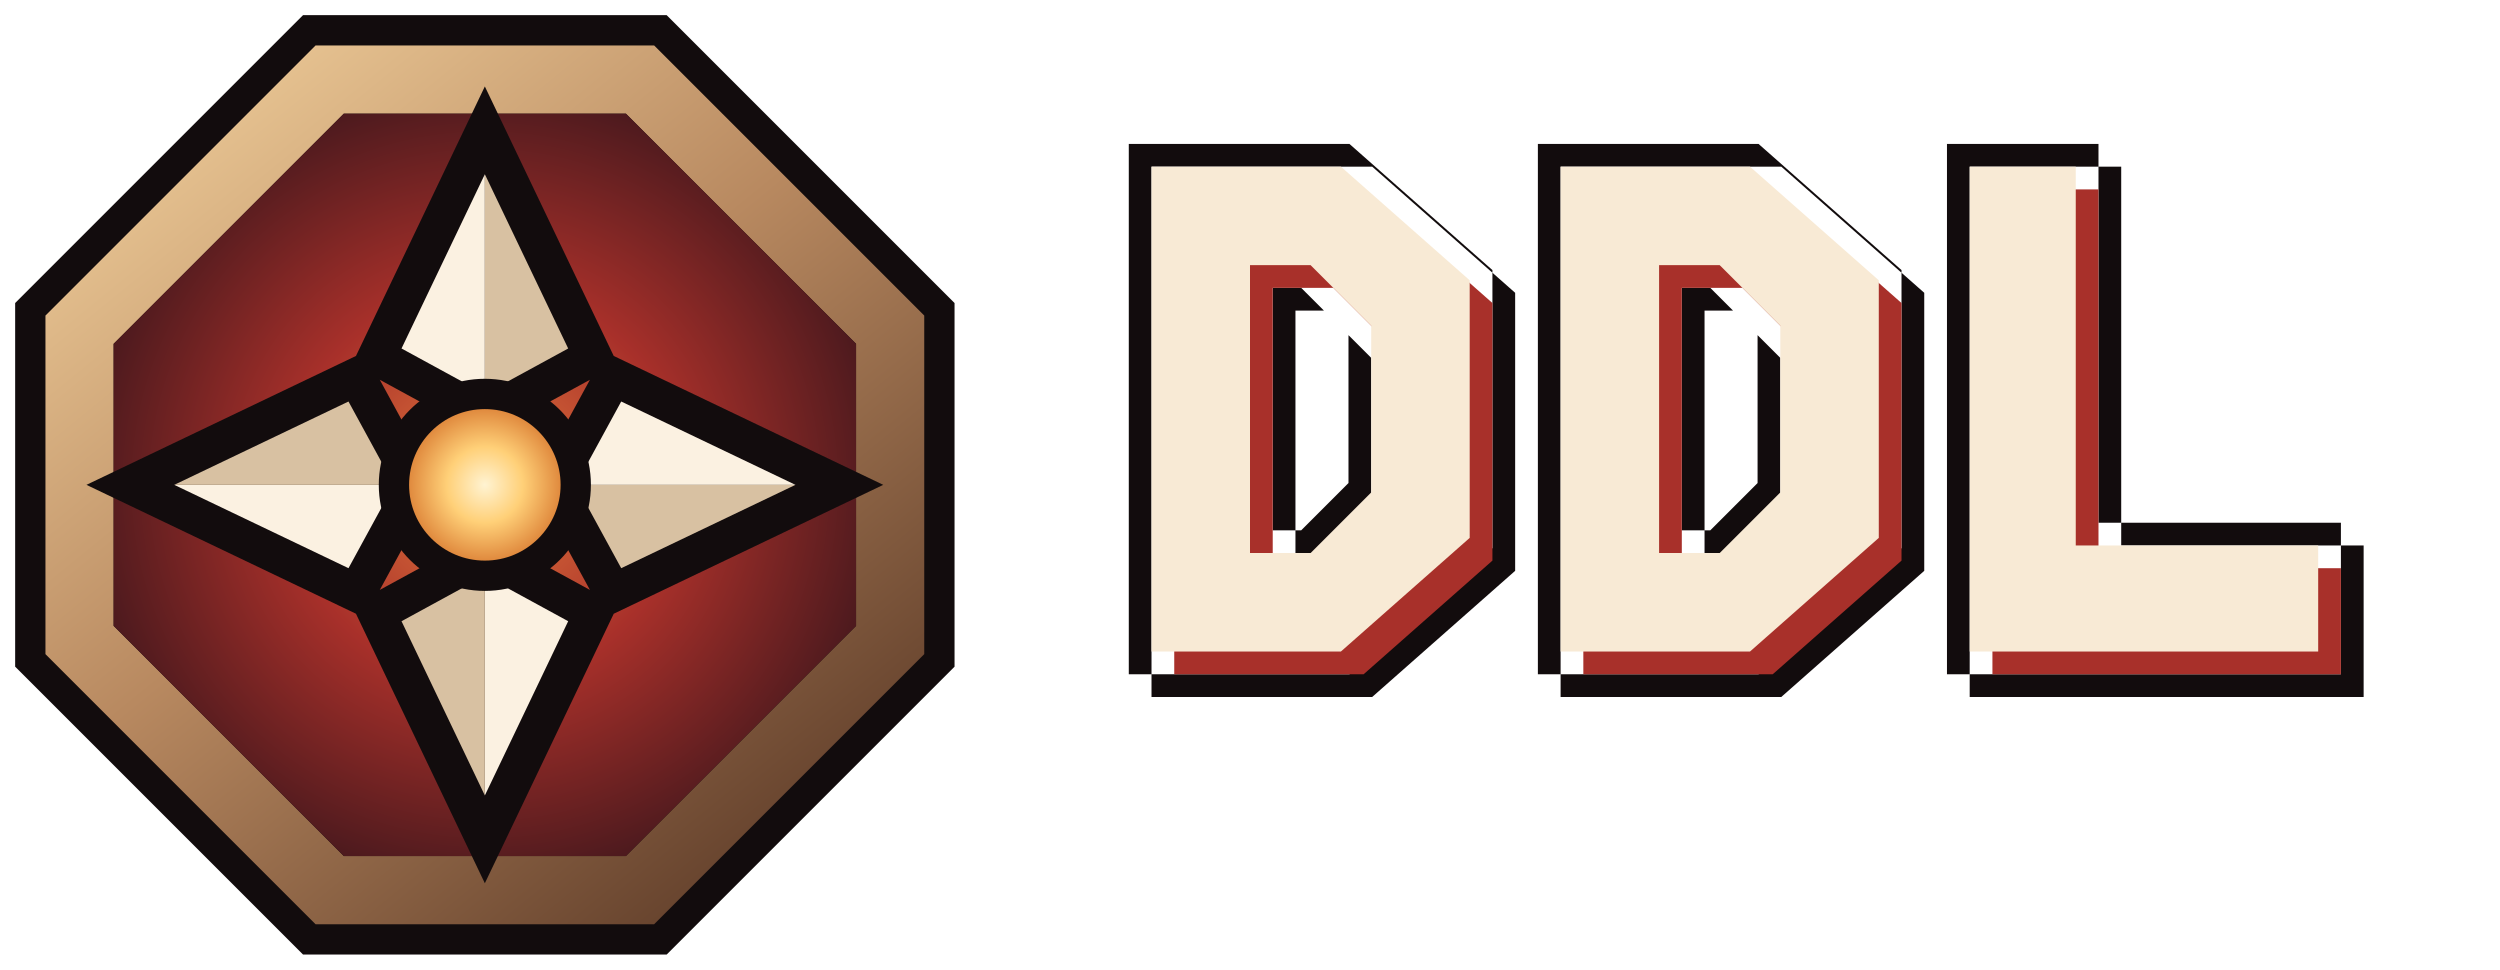
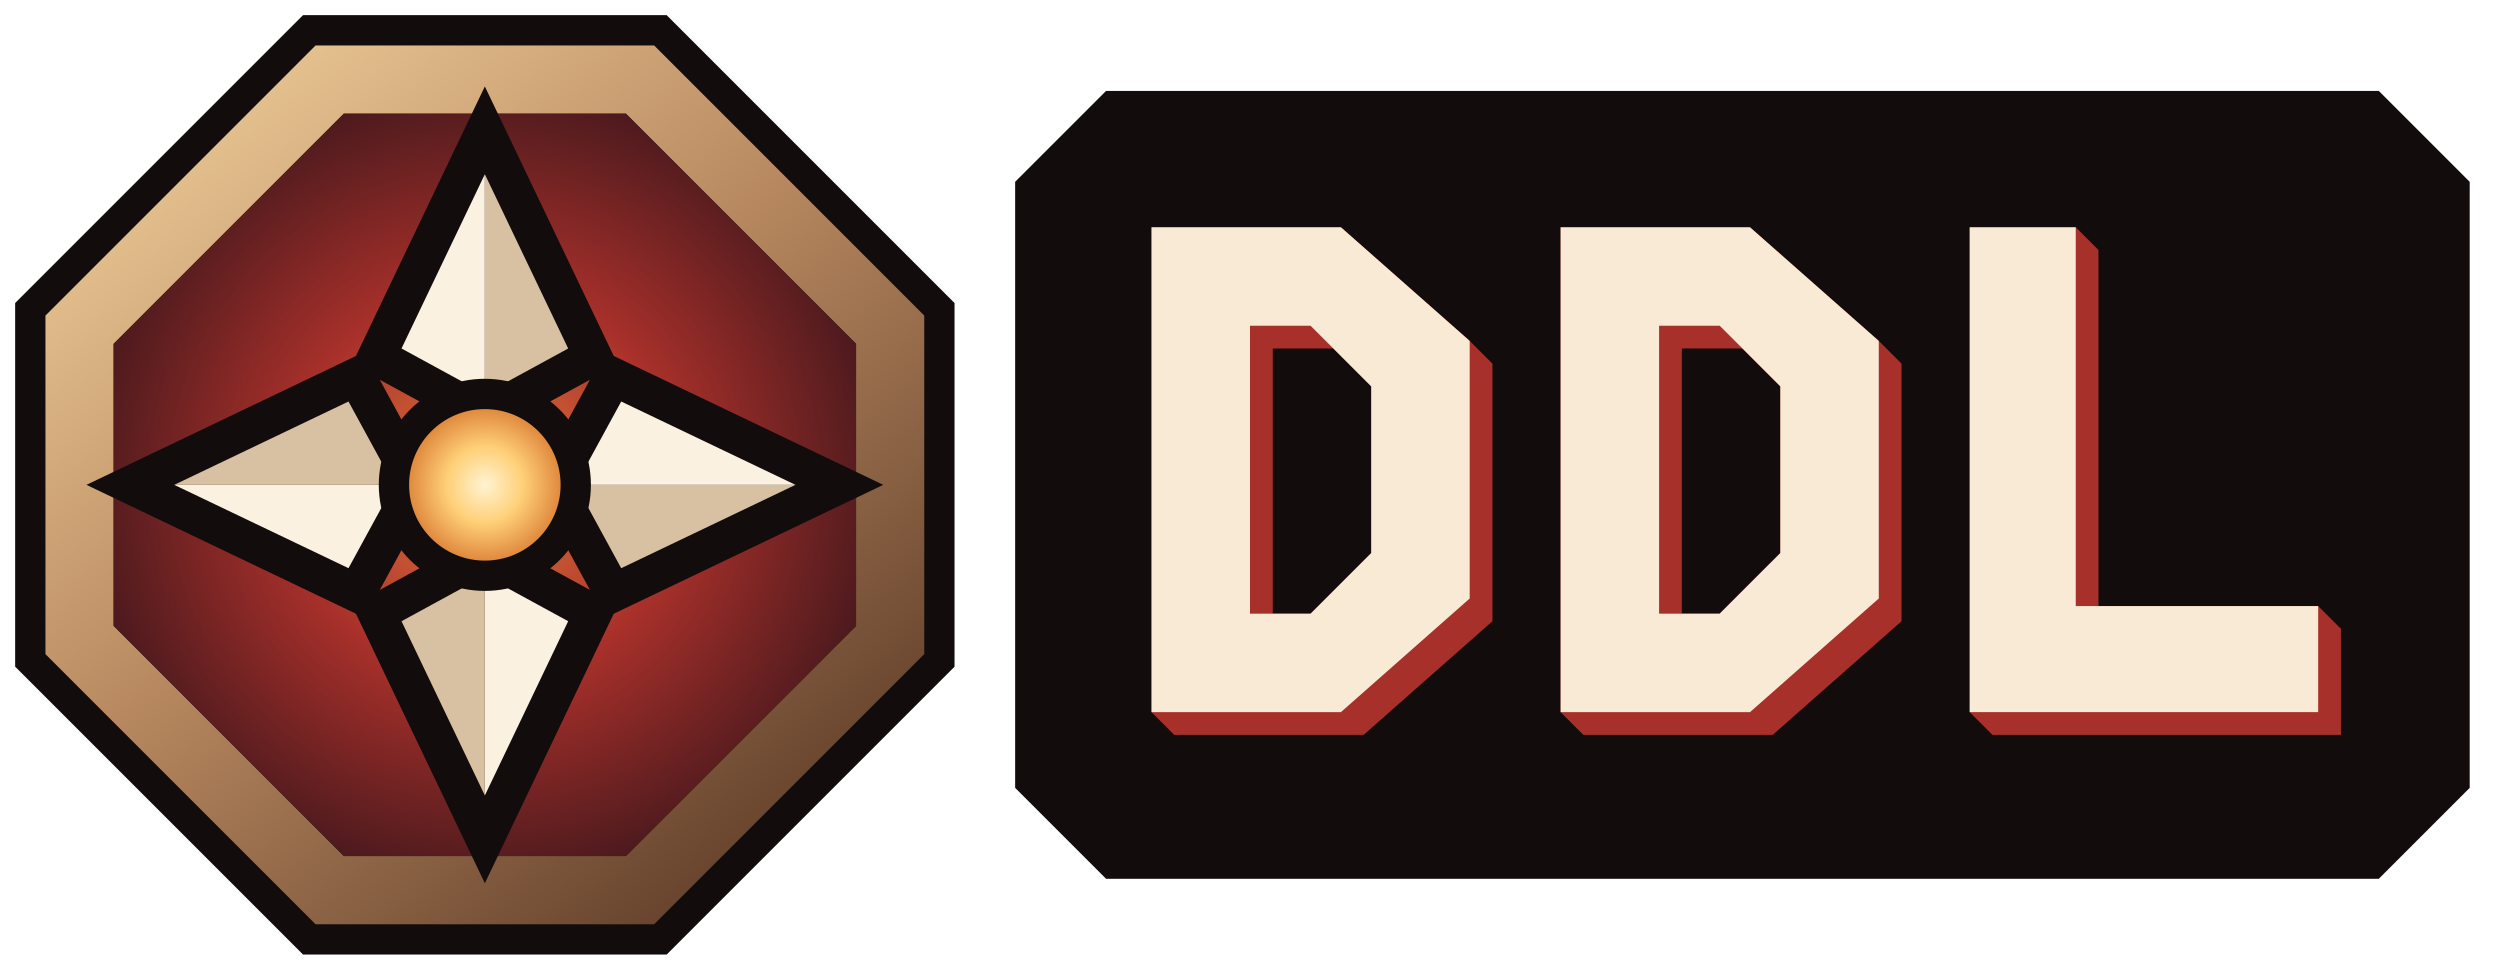
<svg xmlns="http://www.w3.org/2000/svg" width="330" height="128" viewBox="0 0 330 128">
  <defs>
    <linearGradient id="gls-metal" gradientUnits="userSpaceOnUse" x1="40" y1="20" x2="216" y2="236">
      <stop offset="0" stop-color="#EDCB98" />
      <stop offset="0.45" stop-color="#B88960" />
      <stop offset="1" stop-color="#5C3A27" />
    </linearGradient>
    <radialGradient id="gls-glass" gradientUnits="userSpaceOnUse" cx="128" cy="128" r="104">
      <stop offset="0" stop-color="#E57B3C" />
      <stop offset="0.5" stop-color="#A8302A" />
      <stop offset="1" stop-color="#4E1A1E" />
    </radialGradient>
    <radialGradient id="gls-ember" gradientUnits="userSpaceOnUse" cx="128" cy="128" r="20">
      <stop offset="0" stop-color="#FFF3D2" />
      <stop offset="0.5" stop-color="#FFD078" />
      <stop offset="1" stop-color="#E08A3E" />
    </radialGradient>
  </defs>
  <g transform="translate(0 0) scale(0.5)">
    <path fill="#120C0D" d="M80 4 176 4 252 80 252 176 176 252 80 252 4 176 4 80Z" />
    <path fill="url(#gls-metal)" fill-rule="evenodd" d="M83.31 12 172.69 12 244 83.31 244 172.69 172.69 244 83.31 244 12 172.69 12 83.31ZM90.77 30 165.23 30 226 90.77 226 165.23 165.23 226 90.77 226 30 165.23 30 90.77Z" />
    <path fill="url(#gls-glass)" d="M90.77 30 165.23 30 226 90.77 226 165.23 165.23 226 90.77 226 30 165.23 30 90.77Z" />
    <path fill="#120C0D" d="M128 22.82 163.11 96.24 128 115.39 92.89 96.24ZM233.18 128 159.76 163.11 140.61 128 159.76 92.89ZM128 233.18 92.89 159.76 128 140.61 163.11 159.76ZM22.82 128 96.24 92.89 115.39 128 96.24 163.11Z" />
    <path fill="#FBF1E1" d="M128 46 128 104 106 92ZM210 128 152 128 164 106ZM128 210 128 152 150 164ZM46 128 104 128 92 150Z" />
    <path fill="#D8C1A2" d="M128 46 150 92 128 104ZM210 128 164 150 152 128ZM128 210 106 164 128 152ZM46 128 92 106 104 128Z" />
    <path fill="#120C0D" d="M100 128a28 28 0 1 0 56 0a28 28 0 1 0 -56 0Z" />
    <path fill="url(#gls-ember)" d="M108 128a20 20 0 1 0 40 0a20 20 0 1 0 -40 0Z" />
  </g>
-   <g transform="translate(152 22)">
-     <path fill="#120C0D" fill-rule="evenodd" d="M-3 -3 26.13 -3 45 13.65 45 50.35 26.13 67 -3 67ZM16 16 16 48 19.76 48 26 41.76 26 22.24 19.76 16ZM51 -3 80.13 -3 99 13.65 99 50.35 80.13 67 51 67ZM70 16 70 48 73.76 48 80 41.76 80 22.24 73.76 16ZM105 -3 125 -3 125 47 157 47 157 67 105 67ZM0 0 29.13 0 48 16.65 48 53.35 29.13 70 0 70ZM19 19 19 51 22.76 51 29 44.76 29 25.24 22.76 19ZM54 0 83.13 0 102 16.65 102 53.35 83.13 70 54 70ZM73 19 73 51 76.76 51 83 44.76 83 25.24 76.76 19ZM108 0 128 0 128 50 160 50 160 70 108 70Z" />
-     <path fill="#A8302A" fill-rule="evenodd" d="M3 3 28 3 45 18 45 52 28 67 3 67ZM16 16 16 54 24 54 32 46 32 24 24 16ZM57 3 82 3 99 18 99 52 82 67 57 67ZM70 16 70 54 78 54 86 46 86 24 78 16ZM111 3 125 3 125 53 157 53 157 67 111 67Z" />
-     <path fill="#F8EAD5" fill-rule="evenodd" d="M0 0 25 0 42 15 42 49 25 64 0 64ZM13 13 13 51 21 51 29 43 29 21 21 13ZM54 0 79 0 96 15 96 49 79 64 54 64ZM67 13 67 51 75 51 83 43 83 21 75 13ZM108 0 122 0 122 50 154 50 154 64 108 64Z" />
+   <path fill="#120C0D" d="M146 12 314 12 326 24 326 104 314 116 146 116 134 104 134 24Z" />
+   <g transform="translate(152 30)">
+     <path fill="#120C0D" fill-rule="evenodd" d="M-3.5 -3.5 26.32 -3.5 45.5 13.42 48.5 16.42 48.5 53.58 29.32 70.5 -0.5 70.5 -3.5 67.5ZM19.5 19.5 19.5 47.5 19.55 47.5 25.5 41.55 25.5 22.45 22.55 19.5ZM50.5 -3.5 80.32 -3.5 99.5 13.42 102.5 16.42 102.5 53.58 83.32 70.5 53.5 70.5 50.5 67.5ZM73.5 19.5 73.5 47.5 73.55 47.5 79.5 41.55 79.5 22.45 76.55 19.5Z" />
+     <path fill="#120C0D" d="M104.5 -3.5 125.5 -3.5 128.5 -0.5 128.5 70.5 107.5 70.5 104.5 67.5ZM104.5 46.5 157.5 46.5 160.5 49.5 160.5 70.5 107.5 70.5 104.5 67.5Z" />
+     <path fill="#A8302A" fill-rule="evenodd" d="M0 0 25 0 42 15 45 18 45 52 28 67 3 67 0 64ZM16 16 16 51 21 51 29 43 29 21 24 16ZM54 0 79 0 96 15 99 18 99 52 82 67 57 67 54 64ZM70 16 70 51 75 51 83 43 83 21 78 16Z" />
+     <path fill="#A8302A" d="M108 0 122 0 125 3 125 67 111 67 108 64ZM108 50 154 50 157 53 157 67 111 67 108 64Z" />
+     <path fill="#F8EAD5" fill-rule="evenodd" d="M0 0 25 0 42 15 42 49 25 64 0 64ZM13 13 13 51 21 51 29 43 29 21 21 13ZM54 0 79 0 96 15 96 49 79 64 54 64ZM67 13 67 51 75 51 83 43 83 21 75 13Z" />
+     <path fill="#F8EAD5" d="M108 0 122 0 122 64 108 64ZM108 50 154 50 154 64 108 64Z" />
  </g>
</svg>
